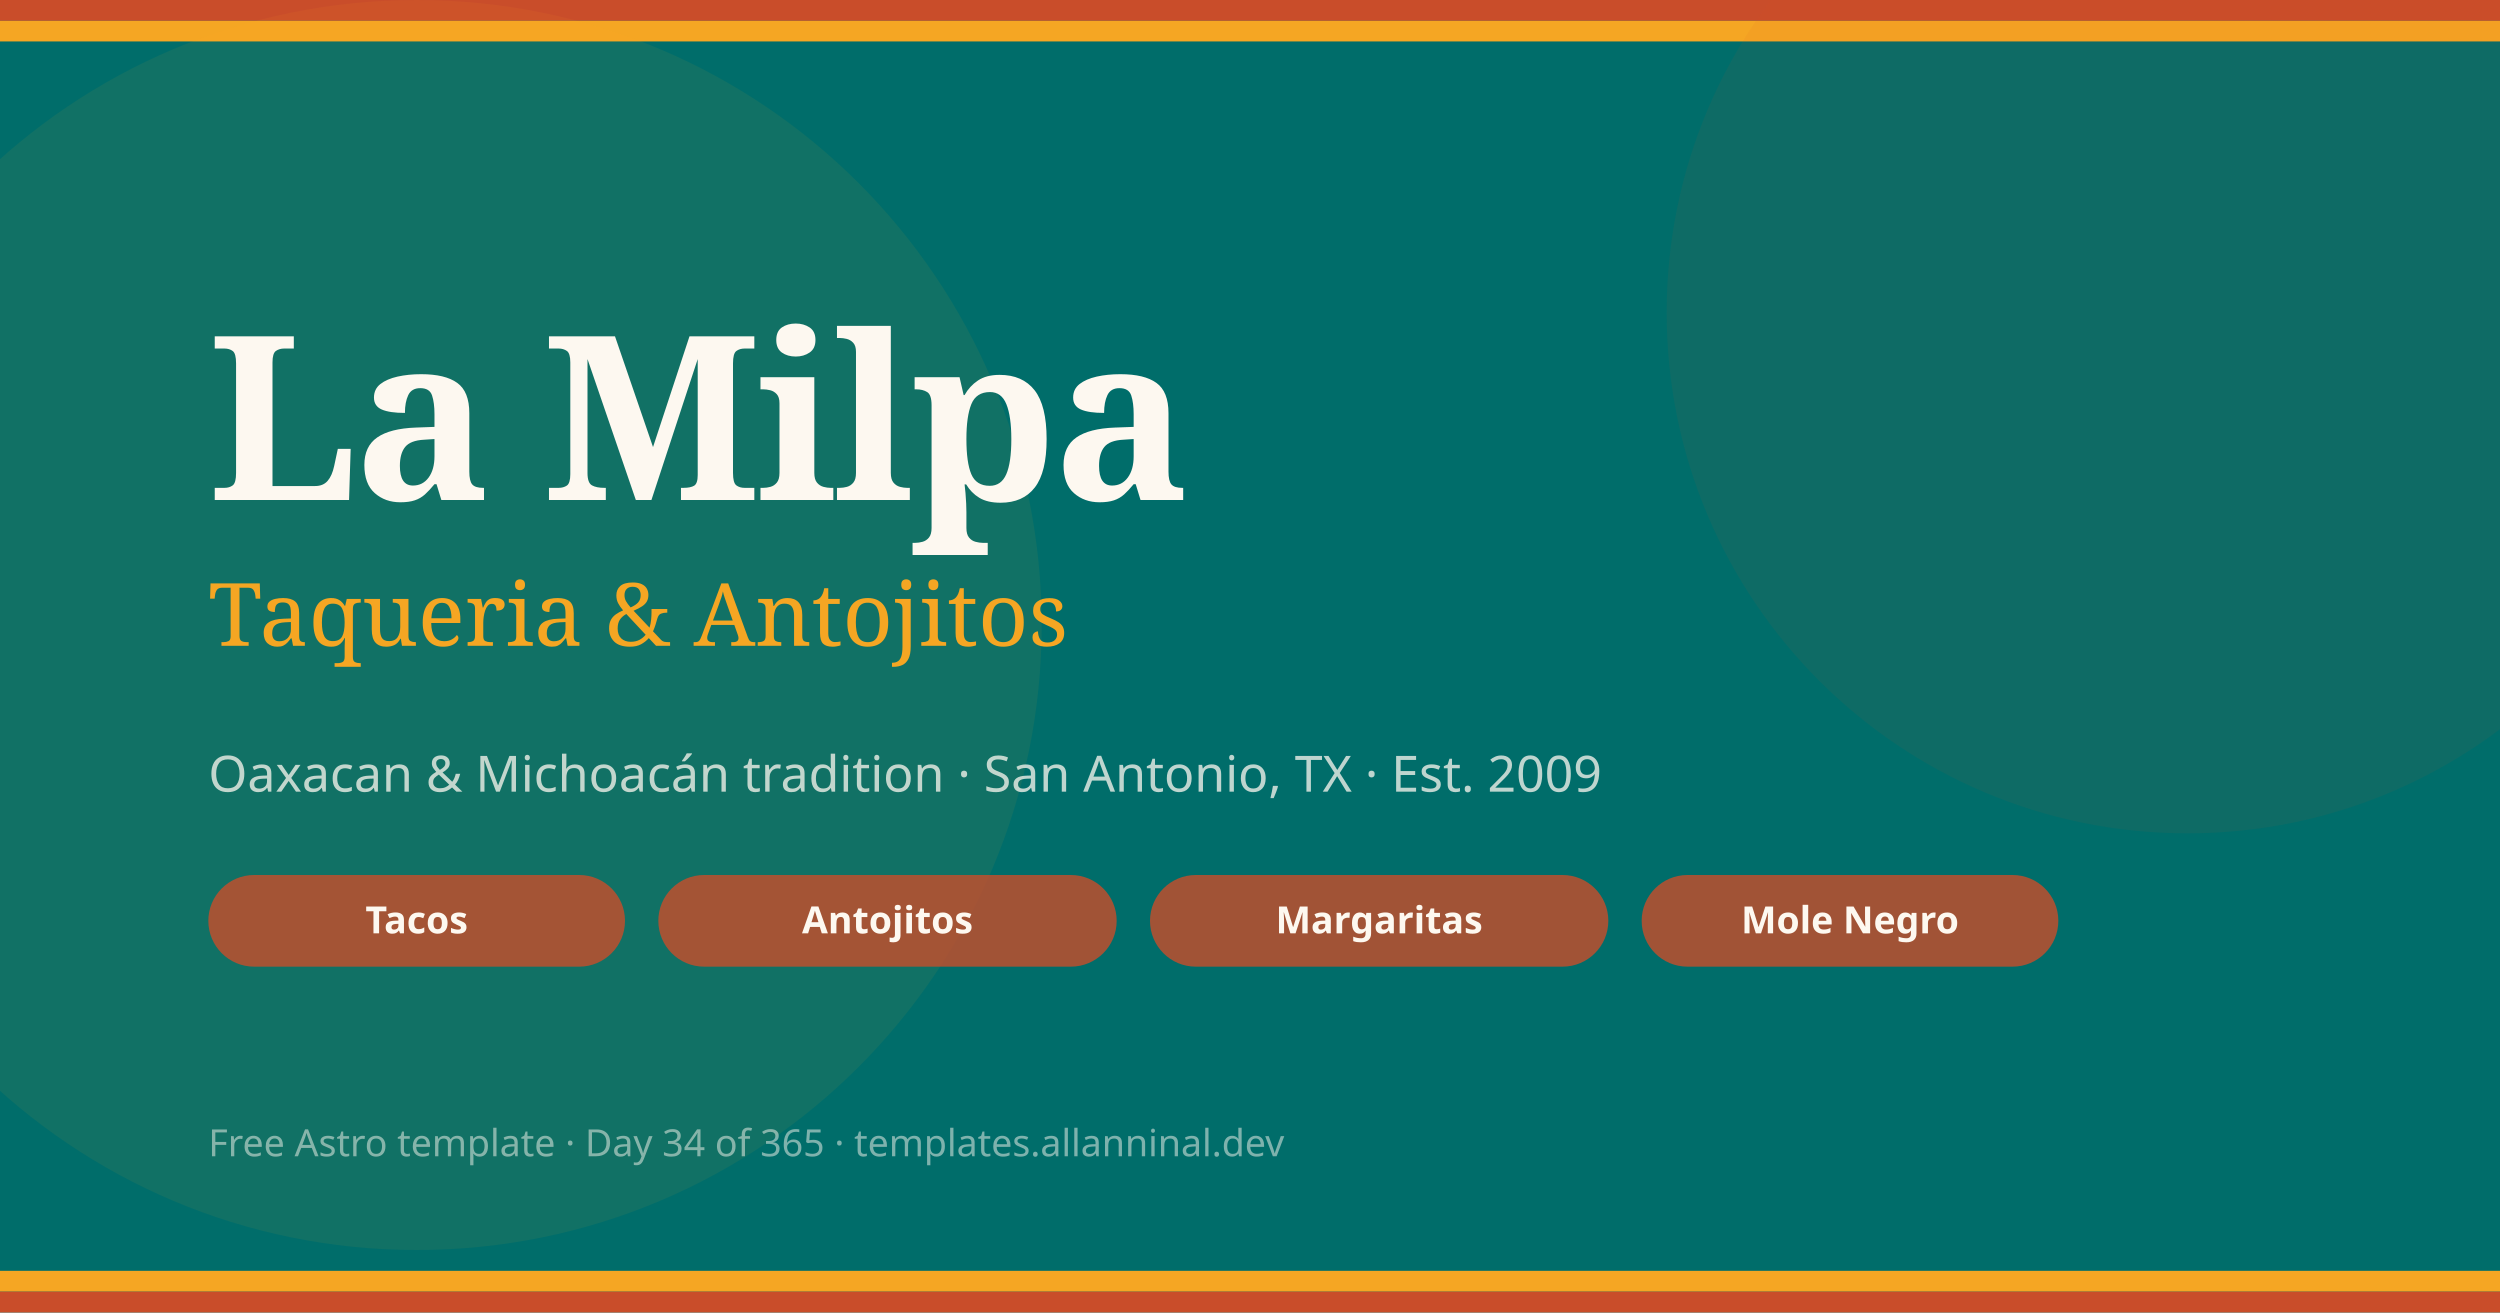
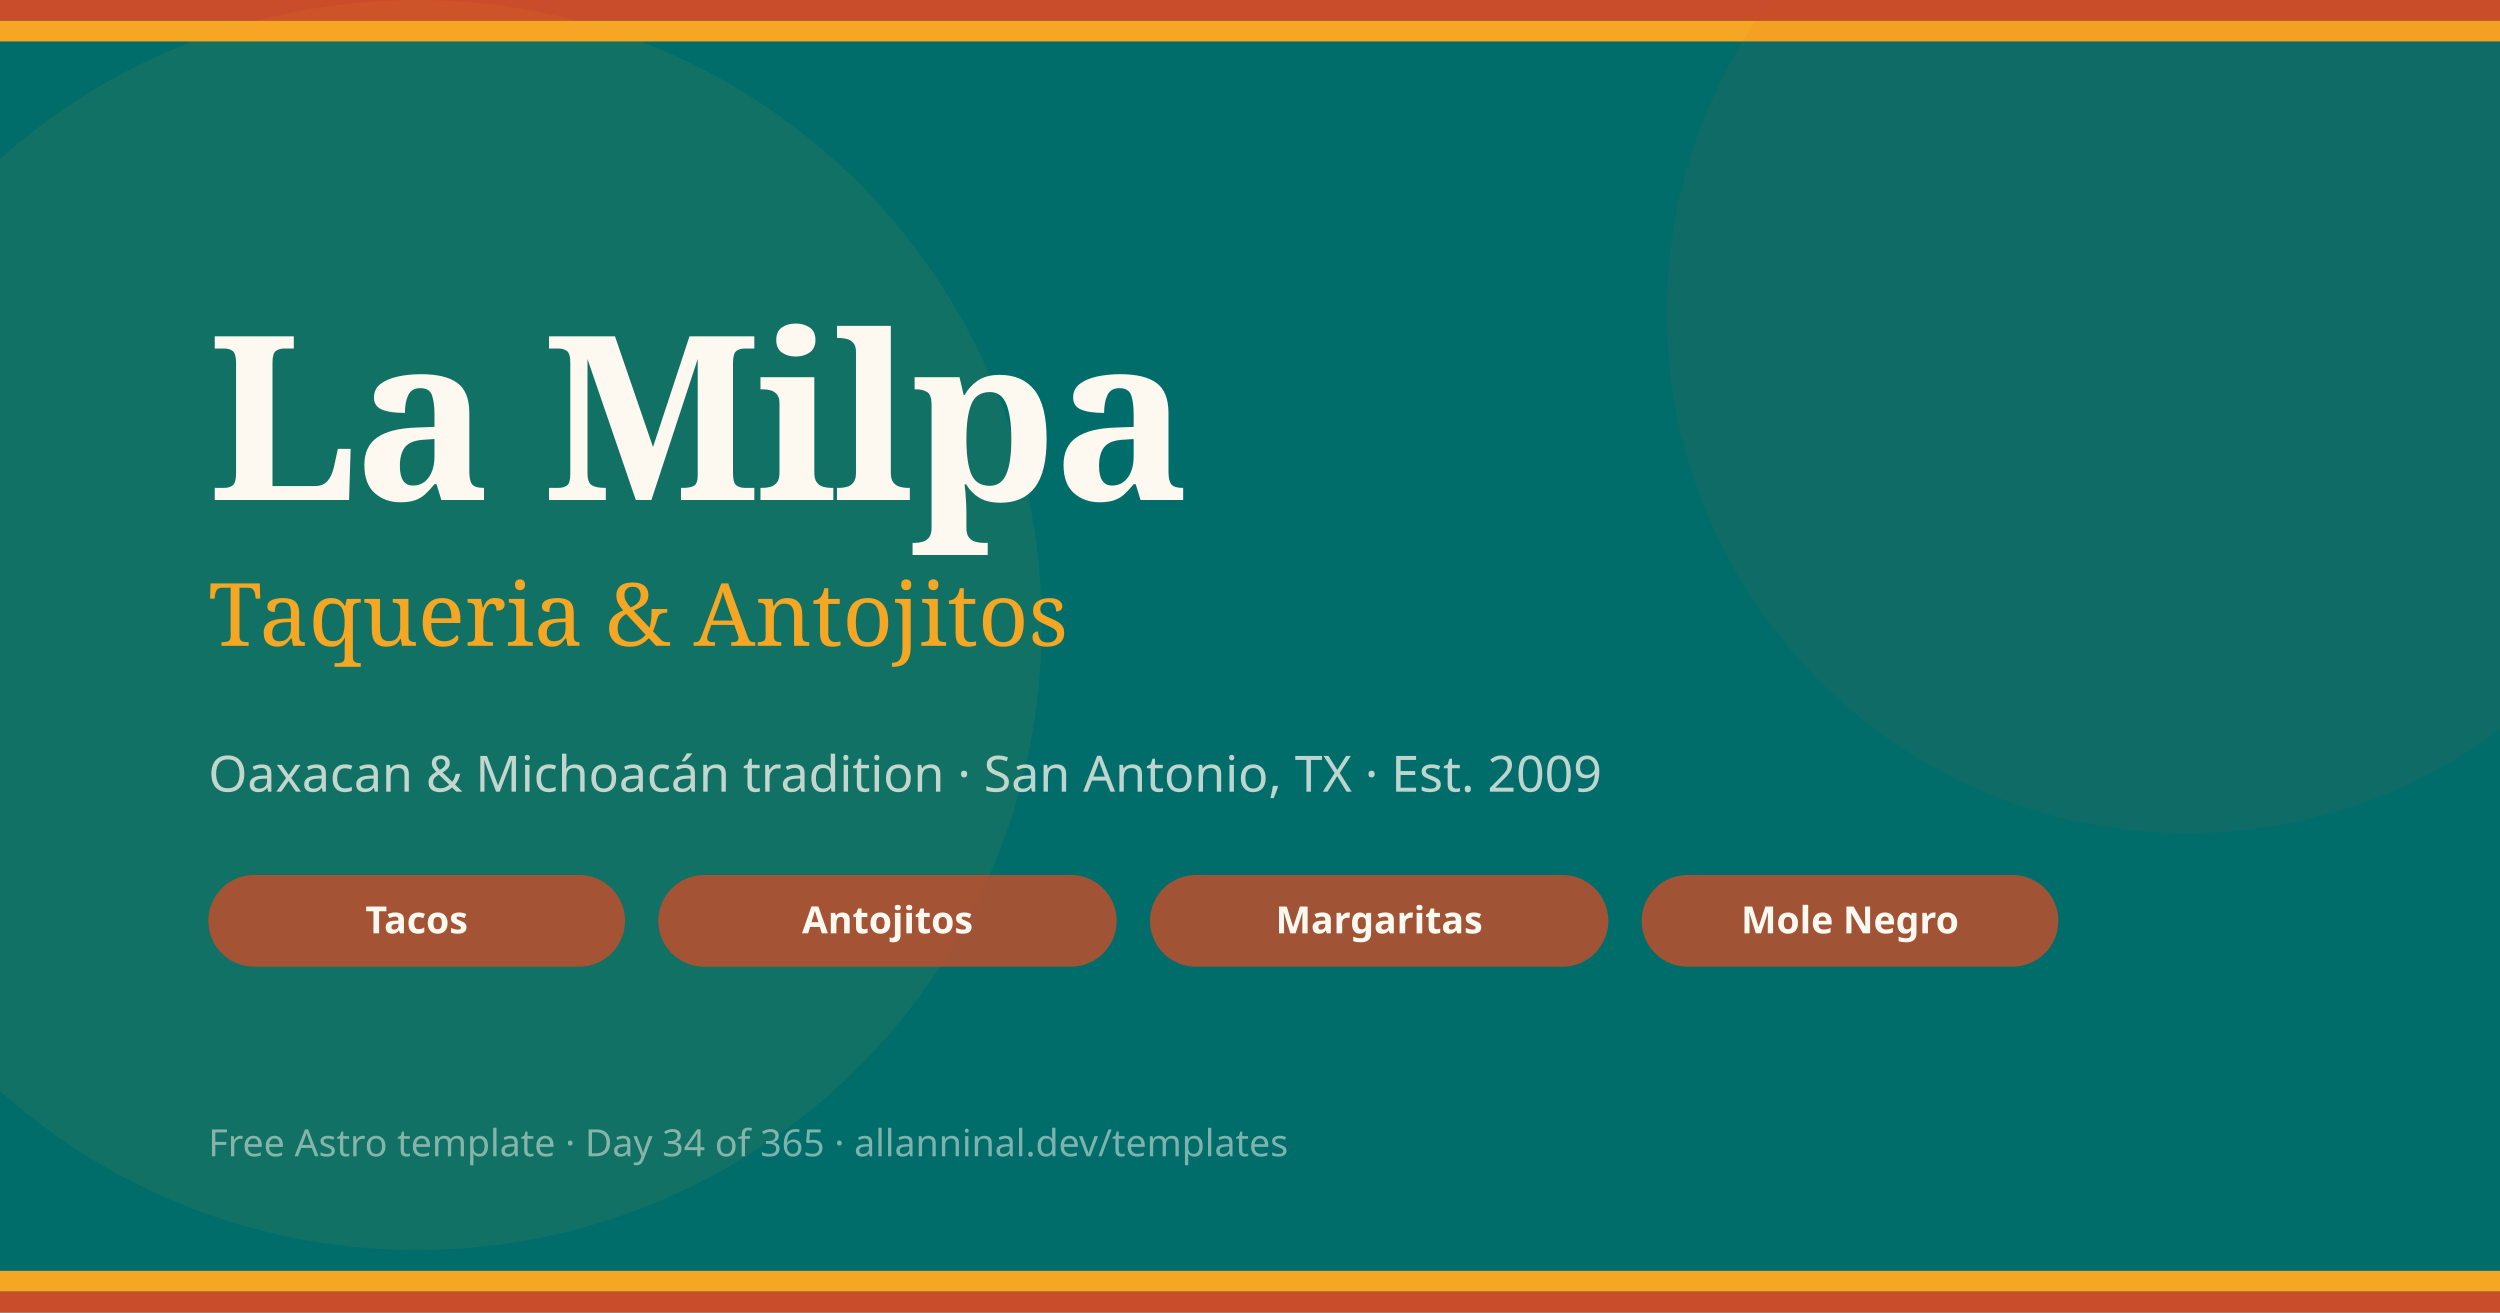
<svg xmlns="http://www.w3.org/2000/svg" width="1200" height="630" viewBox="0 0 1200 630">
  <rect width="1200" height="630" fill="#006D6A" />
  <rect x="0" y="0" width="1200" height="10" fill="#C94D2A" />
  <rect x="0" y="10" width="1200" height="10" fill="#F5A623" />
  <rect x="0" y="20" width="1200" height="10" fill="#006D6A" />
  <rect x="0" y="600" width="1200" height="10" fill="#006D6A" />
  <rect x="0" y="610" width="1200" height="10" fill="#F5A623" />
  <rect x="0" y="620" width="1200" height="10" fill="#C94D2A" />
  <circle cx="200" cy="300" r="300" fill="rgba(245, 166, 35, 0.07)" />
  <circle cx="1050" cy="150" r="250" fill="rgba(201, 77, 42, 0.07)" />
  <text x="100" y="240" font-family="Georgia, serif" font-size="110" font-weight="bold" fill="#FDF8F0" letter-spacing="-2">La Milpa</text>
  <text x="100" y="310" font-family="Georgia, serif" font-size="42" fill="#F5A623" font-weight="400">Taqueria &amp; Antojitos</text>
  <text x="100" y="380" font-family="sans-serif" font-size="24" fill="rgba(253, 248, 240, 0.75)">Oaxacan &amp; Michoacán tradition · San Antonio, TX · Est. 2009</text>
  <rect x="100" y="420" width="200" height="44" rx="22" fill="rgba(201, 77, 42, 0.8)" />
  <text x="200" y="448" text-anchor="middle" font-family="sans-serif" font-size="18" font-weight="bold" fill="#FDF8F0">Tacos</text>
  <rect x="316" y="420" width="220" height="44" rx="22" fill="rgba(201, 77, 42, 0.8)" />
  <text x="426" y="448" text-anchor="middle" font-family="sans-serif" font-size="18" font-weight="bold" fill="#FDF8F0">Antojitos</text>
  <rect x="552" y="420" width="220" height="44" rx="22" fill="rgba(201, 77, 42, 0.8)" />
  <text x="662" y="448" text-anchor="middle" font-family="sans-serif" font-size="18" font-weight="bold" fill="#FDF8F0">Margaritas</text>
  <rect x="788" y="420" width="200" height="44" rx="22" fill="rgba(201, 77, 42, 0.8)" />
  <text x="888" y="448" text-anchor="middle" font-family="sans-serif" font-size="18" font-weight="bold" fill="#FDF8F0">Mole Negro</text>
-   <text x="100" y="555" font-family="sans-serif" font-size="18" fill="rgba(253, 248, 240, 0.5)">Free Astro template · Day 34 of 365 · templates.allanninal.dev</text>
+   <text x="100" y="555" font-family="sans-serif" font-size="18" fill="rgba(253, 248, 240, 0.5)">Free Astro template · Day 34 of 365 · allanninal.dev/templates</text>
</svg>
